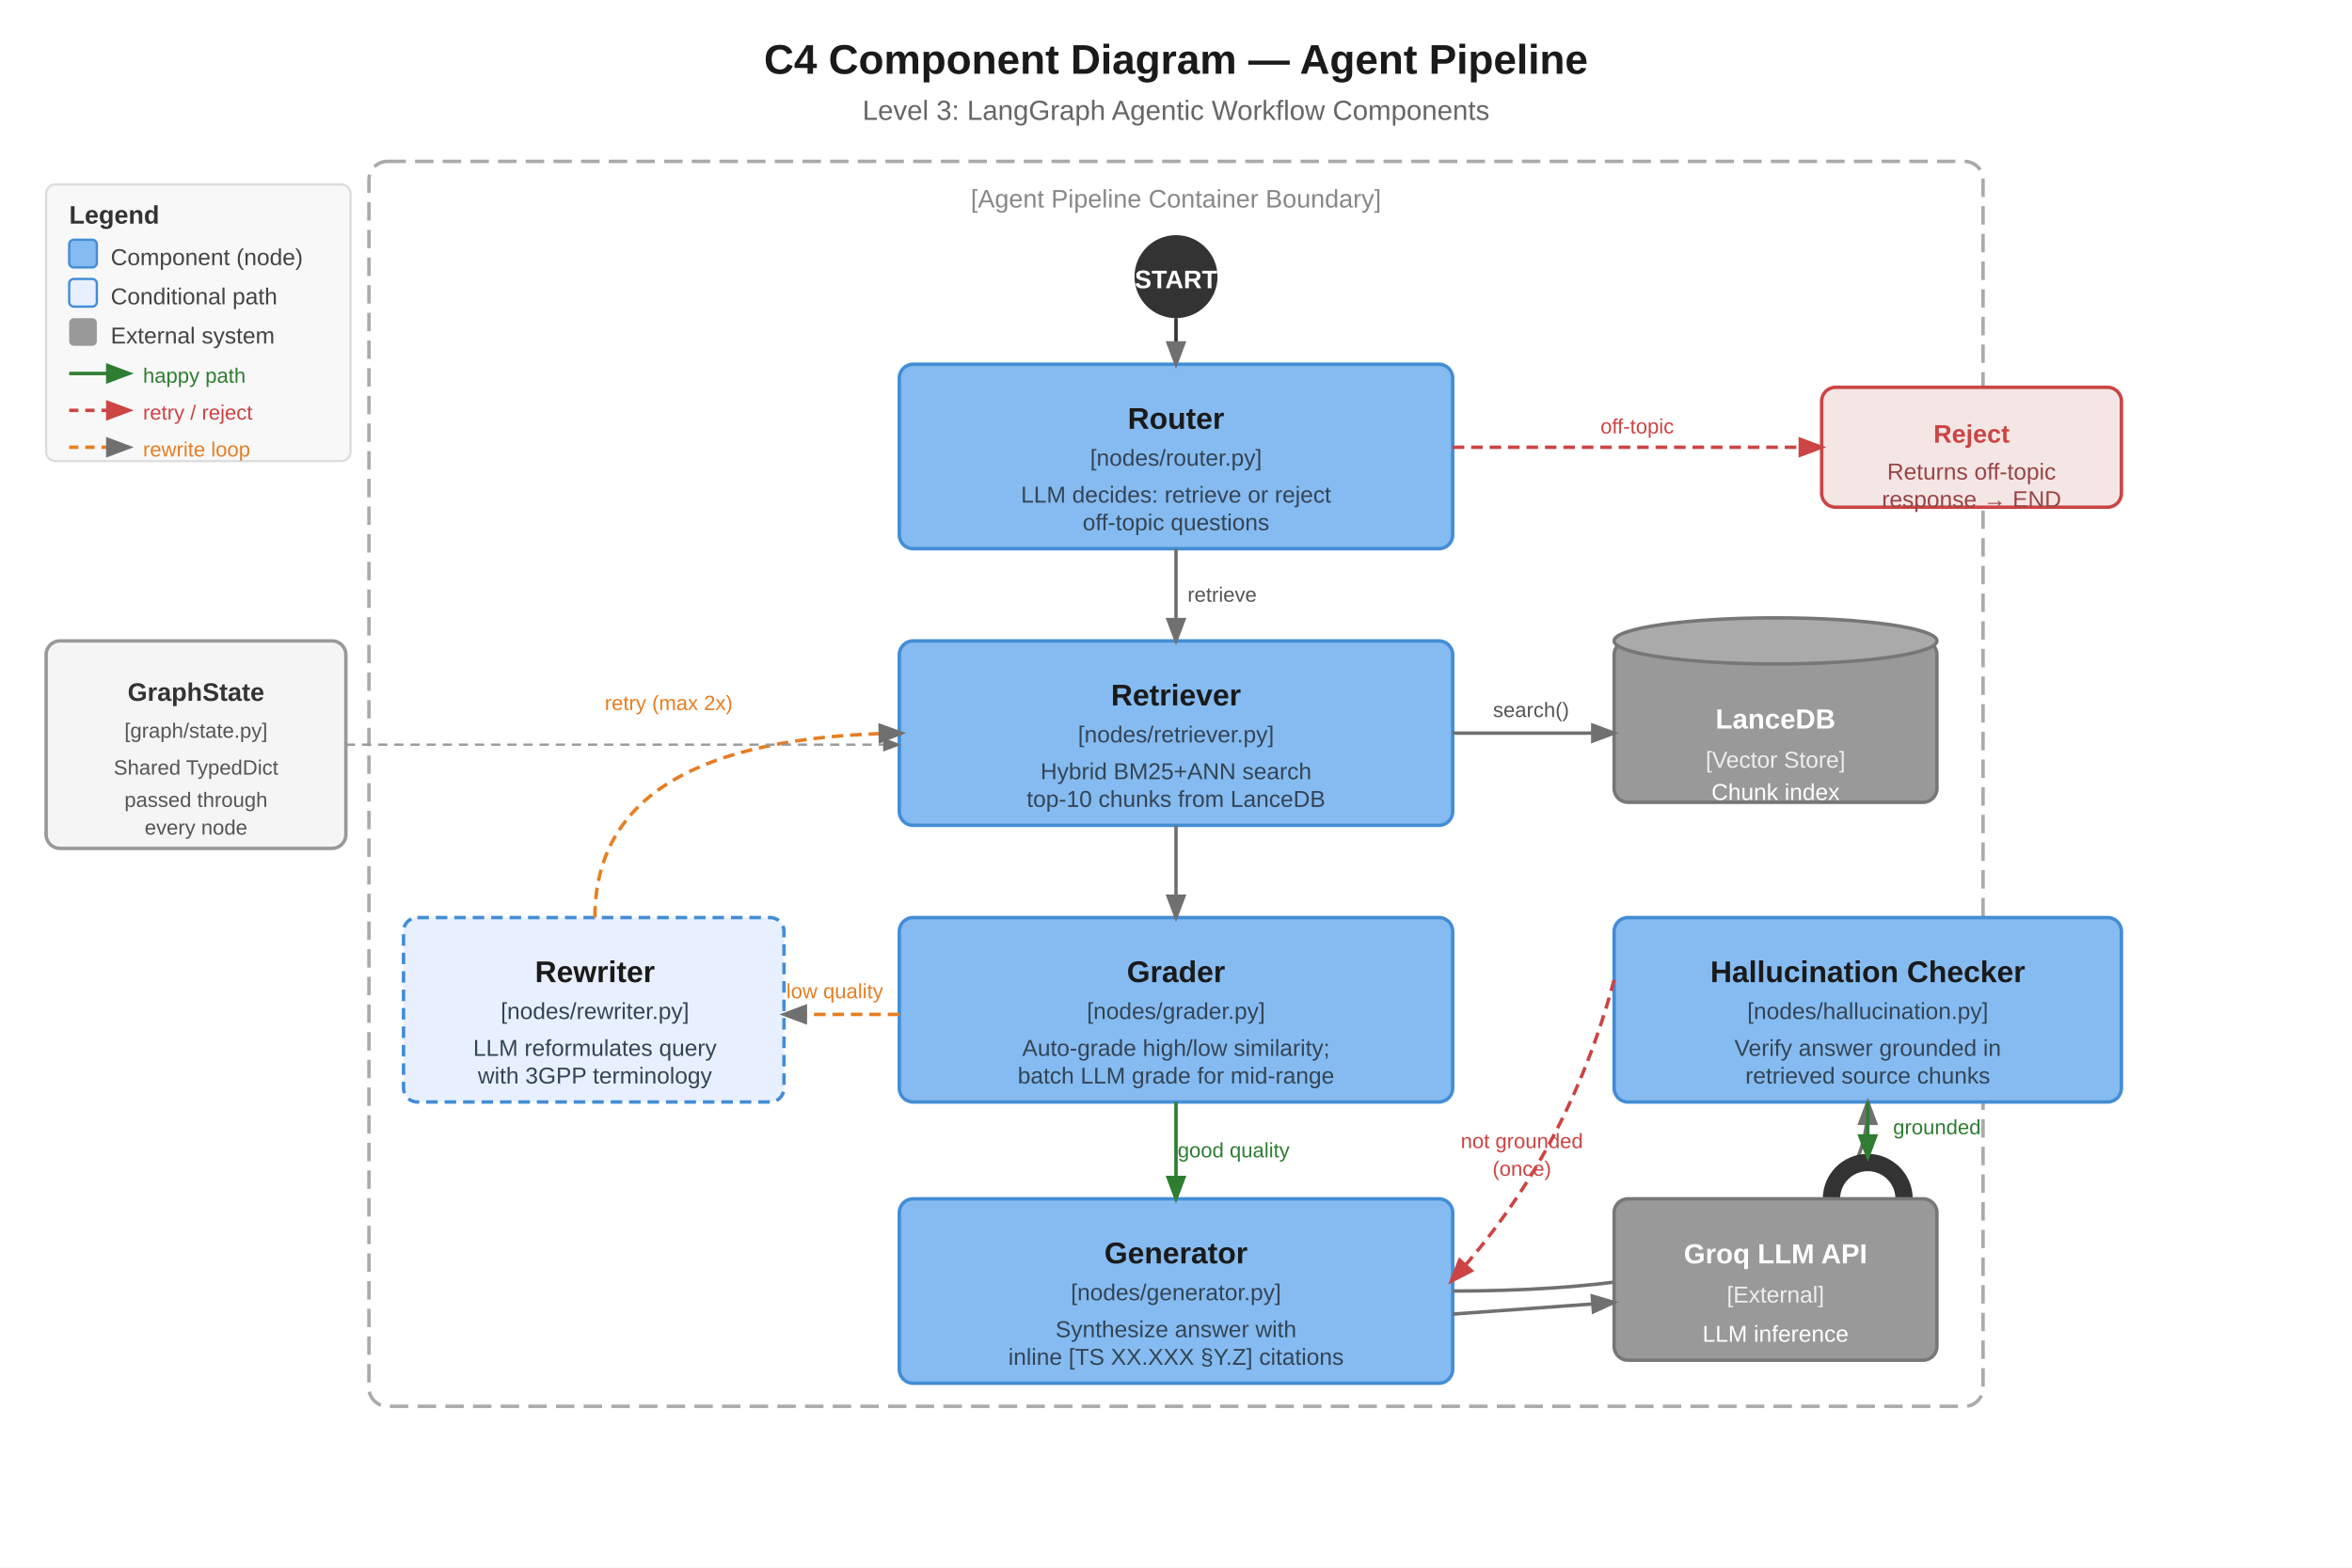
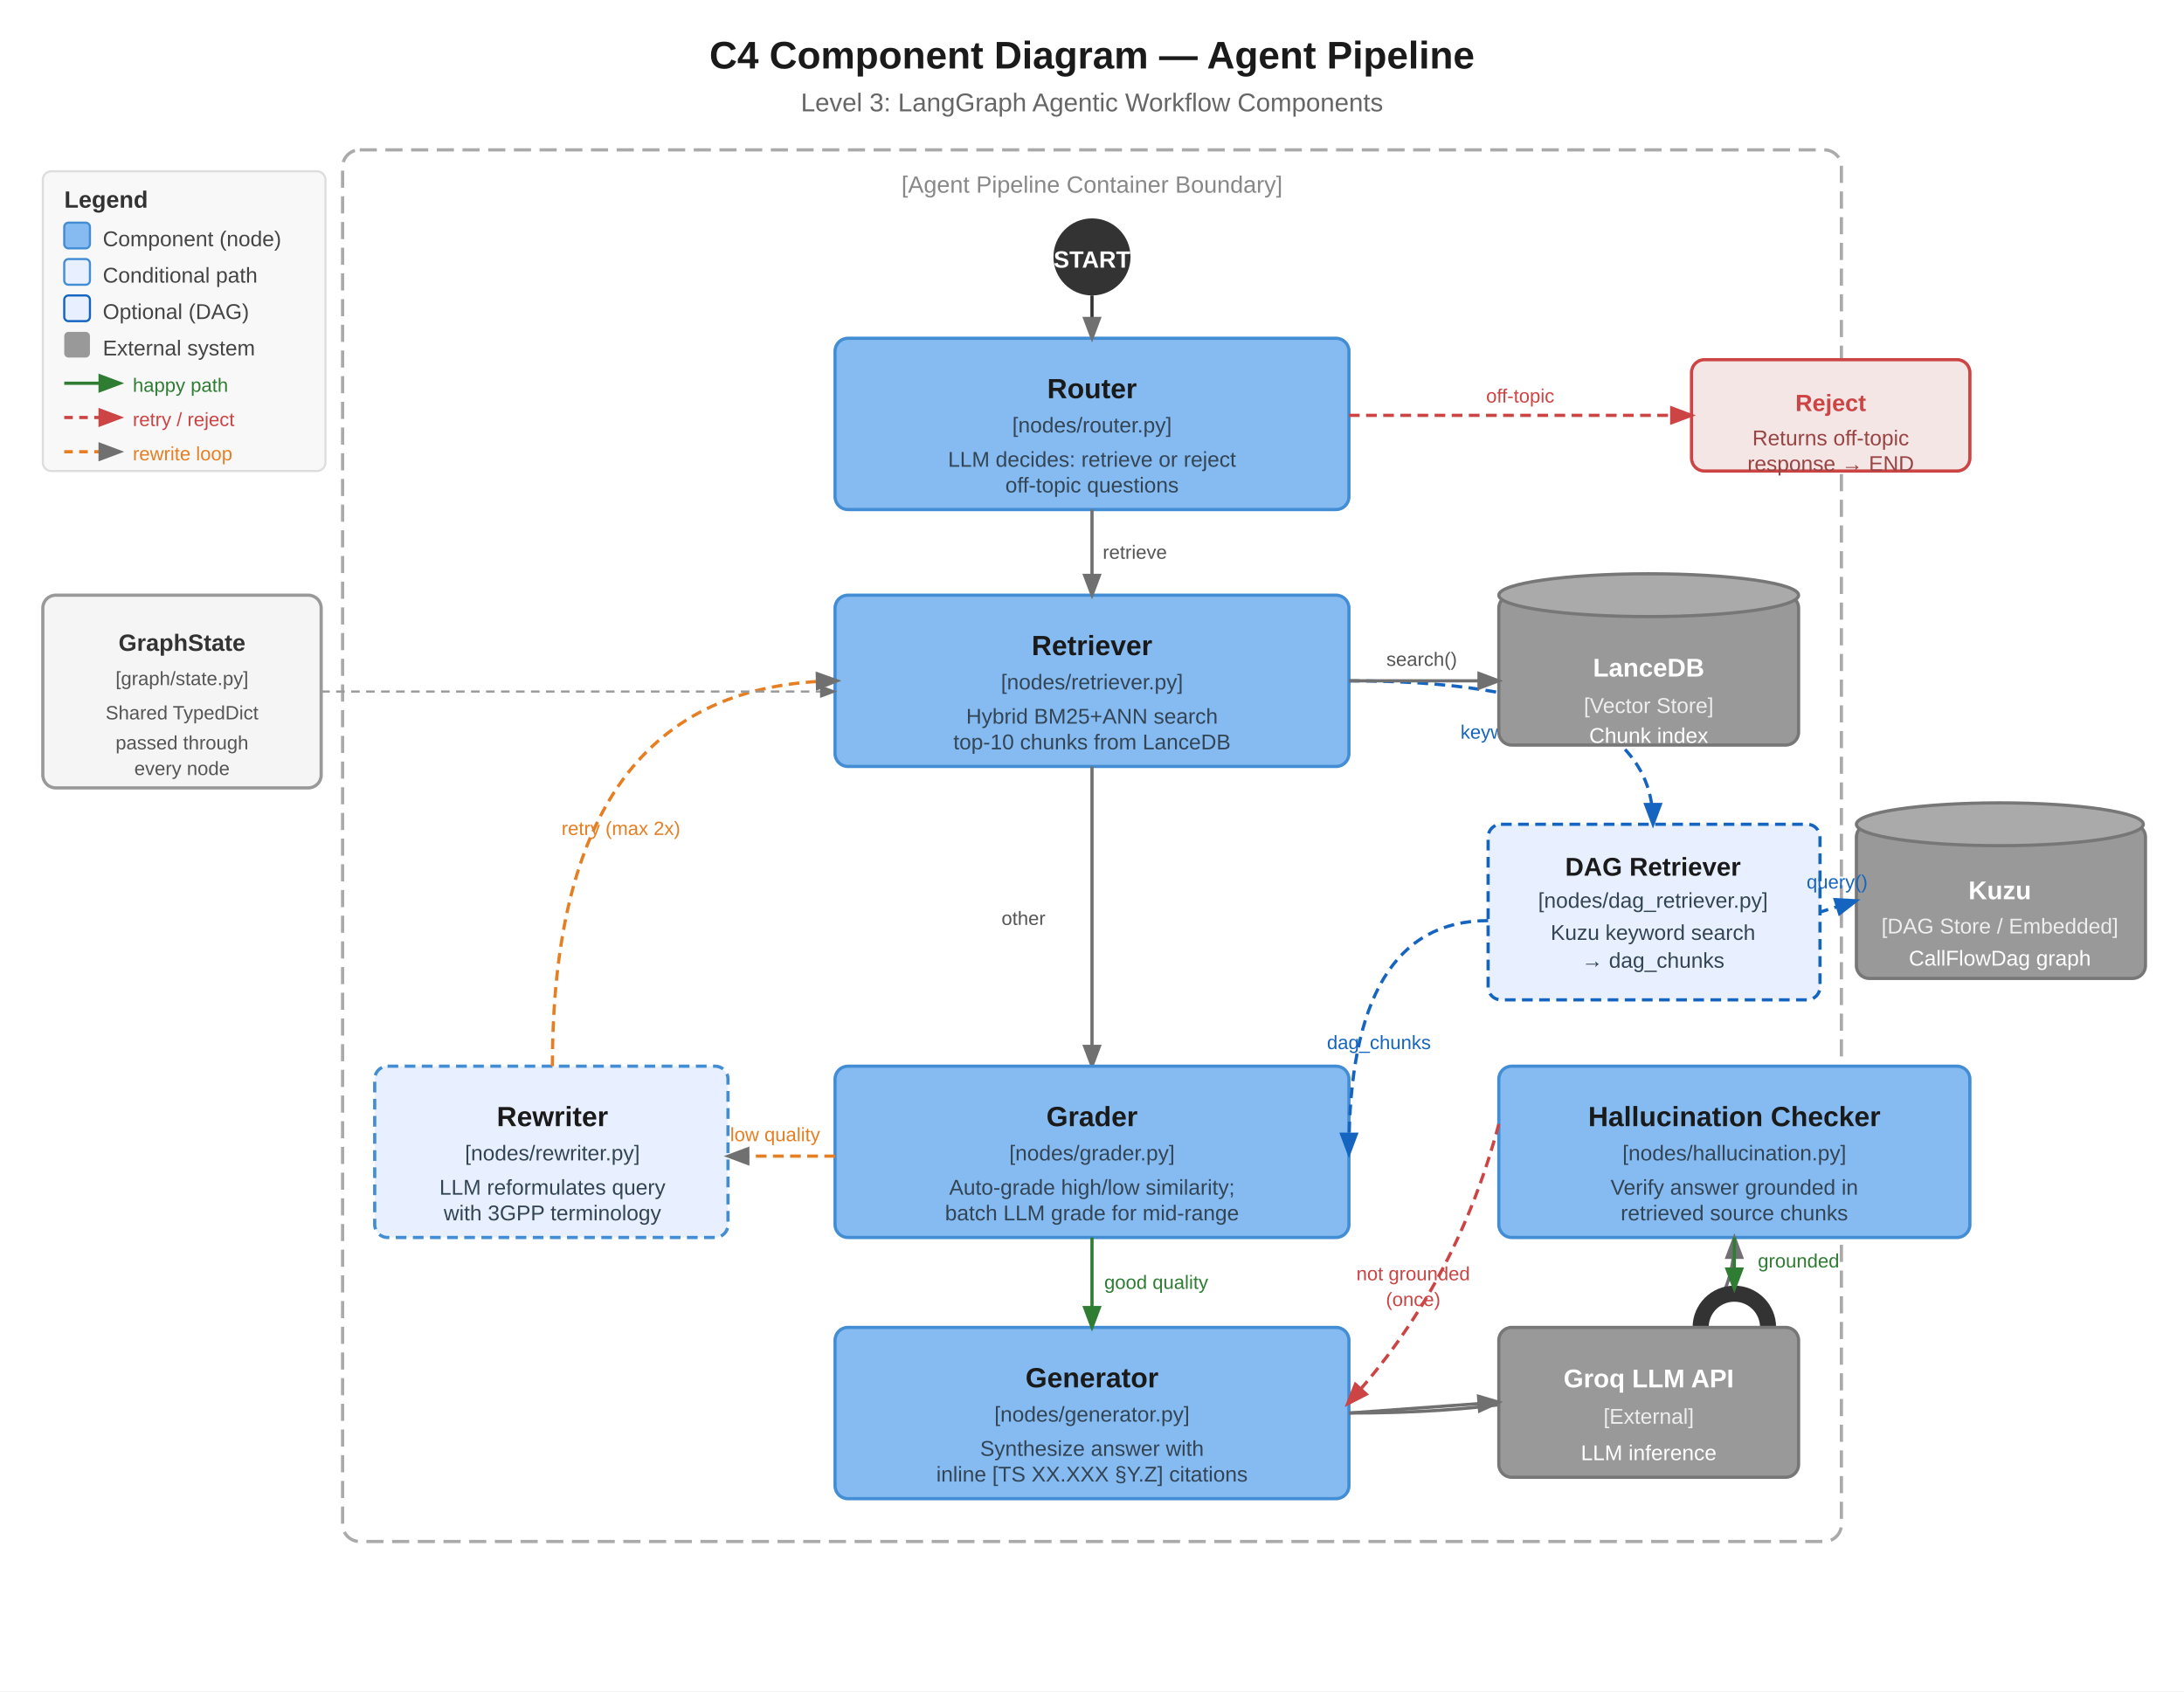
- <svg xmlns="http://www.w3.org/2000/svg" viewBox="0 0 1020 680" width="1020" height="680" font-family="Arial, sans-serif">
-   <rect width="1020" height="680" fill="#ffffff" />
+ <svg xmlns="http://www.w3.org/2000/svg" viewBox="0 0 1020 790" width="1020" height="790" font-family="Arial, sans-serif">
+   <rect width="1020" height="790" fill="#ffffff" />
  <defs>
    <marker id="arr" markerWidth="8" markerHeight="8" refX="6" refY="3" orient="auto">
      <path d="M0,0 L0,6 L8,3 z" fill="#707070" />
    </marker>
    <marker id="arr-red" markerWidth="8" markerHeight="8" refX="6" refY="3" orient="auto">
      <path d="M0,0 L0,6 L8,3 z" fill="#cc4444" />
    </marker>
    <marker id="arr-green" markerWidth="8" markerHeight="8" refX="6" refY="3" orient="auto">
      <path d="M0,0 L0,6 L8,3 z" fill="#2e7d32" />
    </marker>
+     <marker id="arr-blue" markerWidth="8" markerHeight="8" refX="6" refY="3" orient="auto">
+       <path d="M0,0 L0,6 L8,3 z" fill="#1565C0" />
+     </marker>
  </defs>
  <text x="510" y="32" text-anchor="middle" font-size="18" font-weight="bold" fill="#1a1a1a">C4 Component Diagram — Agent Pipeline</text>
  <text x="510" y="52" text-anchor="middle" font-size="12" fill="#666666">Level 3: LangGraph Agentic Workflow Components</text>
-   <rect x="160" y="70" width="700" height="540" rx="8" fill="none" stroke="#aaaaaa" stroke-width="1.5" stroke-dasharray="8,4" />
+   <rect x="160" y="70" width="700" height="650" rx="8" fill="none" stroke="#aaaaaa" stroke-width="1.5" stroke-dasharray="8,4" />
  <text x="510" y="90" text-anchor="middle" font-size="11" fill="#888888">[Agent Pipeline Container Boundary]</text>
  <circle cx="510" cy="120" r="18" fill="#333333" />
  <text x="510" y="125" text-anchor="middle" font-size="11" font-weight="bold" fill="#ffffff">START</text>
  <rect x="390" y="158" width="240" height="80" rx="6" fill="#85BBF0" stroke="#438DD5" stroke-width="1.5" />
  <text x="510" y="186" text-anchor="middle" font-size="13" font-weight="bold" fill="#1a1a1a">Router</text>
  <text x="510" y="202" text-anchor="middle" font-size="10" fill="#334455">[nodes/router.py]</text>
  <text x="510" y="218" text-anchor="middle" font-size="10" fill="#334455">LLM decides: retrieve or reject</text>
  <text x="510" y="230" text-anchor="middle" font-size="10" fill="#334455">off-topic questions</text>
  <rect x="790" y="168" width="130" height="52" rx="6" fill="#f5e6e6" stroke="#cc4444" stroke-width="1.5" />
  <text x="855" y="192" text-anchor="middle" font-size="11" font-weight="bold" fill="#cc4444">Reject</text>
  <text x="855" y="208" text-anchor="middle" font-size="10" fill="#994444">Returns off-topic</text>
  <text x="855" y="220" text-anchor="middle" font-size="10" fill="#994444">response → END</text>
  <line x1="510" y1="138" x2="510" y2="157" stroke="#333333" stroke-width="1.5" marker-end="url(#arr)" />
  <line x1="630" y1="194" x2="789" y2="194" stroke="#cc4444" stroke-width="1.5" stroke-dasharray="5,3" marker-end="url(#arr-red)" />
  <text x="710" y="188" text-anchor="middle" font-size="9" fill="#cc4444">off-topic</text>
  <rect x="390" y="278" width="240" height="80" rx="6" fill="#85BBF0" stroke="#438DD5" stroke-width="1.5" />
  <text x="510" y="306" text-anchor="middle" font-size="13" font-weight="bold" fill="#1a1a1a">Retriever</text>
  <text x="510" y="322" text-anchor="middle" font-size="10" fill="#334455">[nodes/retriever.py]</text>
  <text x="510" y="338" text-anchor="middle" font-size="10" fill="#334455">Hybrid BM25+ANN search</text>
  <text x="510" y="350" text-anchor="middle" font-size="10" fill="#334455">top-10 chunks from LanceDB</text>
  <line x1="510" y1="238" x2="510" y2="277" stroke="#707070" stroke-width="1.5" marker-end="url(#arr)" />
  <text x="530" y="261" text-anchor="middle" font-size="9" fill="#555555">retrieve</text>
-   <rect x="390" y="398" width="240" height="80" rx="6" fill="#85BBF0" stroke="#438DD5" stroke-width="1.5" />
-   <text x="510" y="426" text-anchor="middle" font-size="13" font-weight="bold" fill="#1a1a1a">Grader</text>
-   <text x="510" y="442" text-anchor="middle" font-size="10" fill="#334455">[nodes/grader.py]</text>
-   <text x="510" y="458" text-anchor="middle" font-size="10" fill="#334455">Auto-grade high/low similarity;</text>
-   <text x="510" y="470" text-anchor="middle" font-size="10" fill="#334455">batch LLM grade for mid-range</text>
-   <line x1="510" y1="358" x2="510" y2="397" stroke="#707070" stroke-width="1.5" marker-end="url(#arr)" />
-   <rect x="175" y="398" width="165" height="80" rx="6" fill="#e8f0ff" stroke="#438DD5" stroke-width="1.5" stroke-dasharray="5,3" />
-   <text x="258" y="426" text-anchor="middle" font-size="13" font-weight="bold" fill="#1a1a1a">Rewriter</text>
-   <text x="258" y="442" text-anchor="middle" font-size="10" fill="#334455">[nodes/rewriter.py]</text>
-   <text x="258" y="458" text-anchor="middle" font-size="10" fill="#334455">LLM reformulates query</text>
-   <text x="258" y="470" text-anchor="middle" font-size="10" fill="#334455">with 3GPP terminology</text>
-   <line x1="390" y1="440" x2="341" y2="440" stroke="#e67e22" stroke-width="1.5" stroke-dasharray="5,3" marker-end="url(#arr)" />
-   <text x="362" y="433" text-anchor="middle" font-size="9" fill="#e67e22">low quality</text>
-   <path d="M 258 398 Q 258 320 390 318" fill="none" stroke="#e67e22" stroke-width="1.5" stroke-dasharray="5,3" marker-end="url(#arr)" />
-   <text x="290" y="308" text-anchor="middle" font-size="9" fill="#e67e22">retry (max 2x)</text>
-   <rect x="390" y="520" width="240" height="80" rx="6" fill="#85BBF0" stroke="#438DD5" stroke-width="1.5" />
-   <text x="510" y="548" text-anchor="middle" font-size="13" font-weight="bold" fill="#1a1a1a">Generator</text>
-   <text x="510" y="564" text-anchor="middle" font-size="10" fill="#334455">[nodes/generator.py]</text>
-   <text x="510" y="580" text-anchor="middle" font-size="10" fill="#334455">Synthesize answer with</text>
-   <text x="510" y="592" text-anchor="middle" font-size="10" fill="#334455">inline [TS XX.XXX §Y.Z] citations</text>
-   <line x1="510" y1="478" x2="510" y2="519" stroke="#2e7d32" stroke-width="1.5" marker-end="url(#arr-green)" />
-   <text x="535" y="502" text-anchor="middle" font-size="9" fill="#2e7d32">good quality</text>
-   <rect x="700" y="398" width="220" height="80" rx="6" fill="#85BBF0" stroke="#438DD5" stroke-width="1.5" />
-   <text x="810" y="426" text-anchor="middle" font-size="13" font-weight="bold" fill="#1a1a1a">Hallucination Checker</text>
-   <text x="810" y="442" text-anchor="middle" font-size="10" fill="#334455">[nodes/hallucination.py]</text>
-   <text x="810" y="458" text-anchor="middle" font-size="10" fill="#334455">Verify answer grounded in</text>
-   <text x="810" y="470" text-anchor="middle" font-size="10" fill="#334455">retrieved source chunks</text>
-   <path d="M 630 560 Q 810 560 810 479" fill="none" stroke="#707070" stroke-width="1.5" marker-end="url(#arr)" />
-   <path d="M 700 425 Q 680 500 630 555" fill="none" stroke="#cc4444" stroke-width="1.5" stroke-dasharray="5,3" marker-end="url(#arr-red)" />
-   <text x="660" y="498" text-anchor="middle" font-size="9" fill="#cc4444">not grounded</text>
-   <text x="660" y="510" text-anchor="middle" font-size="9" fill="#cc4444">(once)</text>
-   <circle cx="810" cy="520" r="18" fill="#333333" stroke="#333333" stroke-width="3" />
-   <circle cx="810" cy="520" r="12" fill="#ffffff" />
-   <text x="810" y="546" text-anchor="middle" font-size="11" font-weight="bold" fill="#333333">END</text>
-   <line x1="810" y1="478" x2="810" y2="501" stroke="#2e7d32" stroke-width="1.5" marker-end="url(#arr-green)" />
-   <text x="840" y="492" text-anchor="middle" font-size="9" fill="#2e7d32">grounded</text>
+   <rect x="695" y="385" width="155" height="82" rx="6" fill="#e8f0ff" stroke="#1565C0" stroke-width="1.5" stroke-dasharray="5,3" />
+   <text x="772" y="409" text-anchor="middle" font-size="12" font-weight="bold" fill="#1a1a1a">DAG Retriever</text>
+   <text x="772" y="424" text-anchor="middle" font-size="10" fill="#334455">[nodes/dag_retriever.py]</text>
+   <text x="772" y="439" text-anchor="middle" font-size="10" fill="#334455">Kuzu keyword search</text>
+   <text x="772" y="452" text-anchor="middle" font-size="10" fill="#334455">→ dag_chunks</text>
+   <path d="M 630 318 Q 772 318 772 384" fill="none" stroke="#1565C0" stroke-width="1.5" stroke-dasharray="5,3" marker-end="url(#arr-blue)" />
+   <text x="720" y="345" text-anchor="middle" font-size="9" fill="#1565C0">keyword + DAG on</text>
+   <line x1="510" y1="358" x2="510" y2="497" stroke="#707070" stroke-width="1.5" marker-end="url(#arr)" />
+   <text x="478" y="432" text-anchor="middle" font-size="9" fill="#555555">other</text>
+   <rect x="390" y="498" width="240" height="80" rx="6" fill="#85BBF0" stroke="#438DD5" stroke-width="1.5" />
+   <text x="510" y="526" text-anchor="middle" font-size="13" font-weight="bold" fill="#1a1a1a">Grader</text>
+   <text x="510" y="542" text-anchor="middle" font-size="10" fill="#334455">[nodes/grader.py]</text>
+   <text x="510" y="558" text-anchor="middle" font-size="10" fill="#334455">Auto-grade high/low similarity;</text>
+   <text x="510" y="570" text-anchor="middle" font-size="10" fill="#334455">batch LLM grade for mid-range</text>
+   <path d="M 695 430 Q 630 430 630 538" fill="none" stroke="#1565C0" stroke-width="1.5" stroke-dasharray="5,3" marker-end="url(#arr-blue)" />
+   <text x="644" y="490" text-anchor="middle" font-size="9" fill="#1565C0">dag_chunks</text>
+   <rect x="175" y="498" width="165" height="80" rx="6" fill="#e8f0ff" stroke="#438DD5" stroke-width="1.5" stroke-dasharray="5,3" />
+   <text x="258" y="526" text-anchor="middle" font-size="13" font-weight="bold" fill="#1a1a1a">Rewriter</text>
+   <text x="258" y="542" text-anchor="middle" font-size="10" fill="#334455">[nodes/rewriter.py]</text>
+   <text x="258" y="558" text-anchor="middle" font-size="10" fill="#334455">LLM reformulates query</text>
+   <text x="258" y="570" text-anchor="middle" font-size="10" fill="#334455">with 3GPP terminology</text>
+   <line x1="390" y1="540" x2="341" y2="540" stroke="#e67e22" stroke-width="1.5" stroke-dasharray="5,3" marker-end="url(#arr)" />
+   <text x="362" y="533" text-anchor="middle" font-size="9" fill="#e67e22">low quality</text>
+   <path d="M 258 498 Q 258 320 390 318" fill="none" stroke="#e67e22" stroke-width="1.5" stroke-dasharray="5,3" marker-end="url(#arr)" />
+   <text x="290" y="390" text-anchor="middle" font-size="9" fill="#e67e22">retry (max 2x)</text>
+   <rect x="390" y="620" width="240" height="80" rx="6" fill="#85BBF0" stroke="#438DD5" stroke-width="1.5" />
+   <text x="510" y="648" text-anchor="middle" font-size="13" font-weight="bold" fill="#1a1a1a">Generator</text>
+   <text x="510" y="664" text-anchor="middle" font-size="10" fill="#334455">[nodes/generator.py]</text>
+   <text x="510" y="680" text-anchor="middle" font-size="10" fill="#334455">Synthesize answer with</text>
+   <text x="510" y="692" text-anchor="middle" font-size="10" fill="#334455">inline [TS XX.XXX §Y.Z] citations</text>
+   <line x1="510" y1="578" x2="510" y2="619" stroke="#2e7d32" stroke-width="1.5" marker-end="url(#arr-green)" />
+   <text x="540" y="602" text-anchor="middle" font-size="9" fill="#2e7d32">good quality</text>
+   <rect x="700" y="498" width="220" height="80" rx="6" fill="#85BBF0" stroke="#438DD5" stroke-width="1.5" />
+   <text x="810" y="526" text-anchor="middle" font-size="13" font-weight="bold" fill="#1a1a1a">Hallucination Checker</text>
+   <text x="810" y="542" text-anchor="middle" font-size="10" fill="#334455">[nodes/hallucination.py]</text>
+   <text x="810" y="558" text-anchor="middle" font-size="10" fill="#334455">Verify answer grounded in</text>
+   <text x="810" y="570" text-anchor="middle" font-size="10" fill="#334455">retrieved source chunks</text>
+   <path d="M 630 660 Q 810 660 810 579" fill="none" stroke="#707070" stroke-width="1.5" marker-end="url(#arr)" />
+   <path d="M 700 525 Q 680 600 630 655" fill="none" stroke="#cc4444" stroke-width="1.5" stroke-dasharray="5,3" marker-end="url(#arr-red)" />
+   <text x="660" y="598" text-anchor="middle" font-size="9" fill="#cc4444">not grounded</text>
+   <text x="660" y="610" text-anchor="middle" font-size="9" fill="#cc4444">(once)</text>
+   <circle cx="810" cy="620" r="18" fill="#333333" stroke="#333333" stroke-width="3" />
+   <circle cx="810" cy="620" r="12" fill="#ffffff" />
+   <text x="810" y="646" text-anchor="middle" font-size="11" font-weight="bold" fill="#333333">END</text>
+   <line x1="810" y1="578" x2="810" y2="601" stroke="#2e7d32" stroke-width="1.5" marker-end="url(#arr-green)" />
+   <text x="840" y="592" text-anchor="middle" font-size="9" fill="#2e7d32">grounded</text>
  <rect x="20" y="278" width="130" height="90" rx="6" fill="#f5f5f5" stroke="#999999" stroke-width="1.5" />
  <text x="85" y="304" text-anchor="middle" font-size="11" font-weight="bold" fill="#333333">GraphState</text>
  <text x="85" y="320" text-anchor="middle" font-size="9" fill="#555555">[graph/state.py]</text>
  <text x="85" y="336" text-anchor="middle" font-size="9" fill="#555555">Shared TypedDict</text>
  <text x="85" y="350" text-anchor="middle" font-size="9" fill="#555555">passed through</text>
  <text x="85" y="362" text-anchor="middle" font-size="9" fill="#555555">every node</text>
  <line x1="150" y1="323" x2="389" y2="323" stroke="#999999" stroke-width="1" stroke-dasharray="4,3" marker-end="url(#arr)" />
  <rect x="700" y="278" width="140" height="70" rx="6" fill="#999999" stroke="#777777" stroke-width="1.5" />
  <ellipse cx="770" cy="278" rx="70" ry="10" fill="#aaaaaa" stroke="#777777" stroke-width="1.5" />
  <text x="770" y="316" text-anchor="middle" font-size="12" font-weight="bold" fill="#ffffff">LanceDB</text>
  <text x="770" y="333" text-anchor="middle" font-size="10" fill="#eeeeee">[Vector Store]</text>
  <text x="770" y="347" text-anchor="middle" font-size="10" fill="#ffffff">Chunk index</text>
  <line x1="630" y1="318" x2="699" y2="318" stroke="#707070" stroke-width="1.5" marker-end="url(#arr)" />
  <text x="664" y="311" text-anchor="middle" font-size="9" fill="#555555">search()</text>
-   <rect x="700" y="520" width="140" height="70" rx="6" fill="#999999" stroke="#777777" stroke-width="1.5" />
-   <text x="770" y="548" text-anchor="middle" font-size="12" font-weight="bold" fill="#ffffff">Groq LLM API</text>
-   <text x="770" y="565" text-anchor="middle" font-size="10" fill="#eeeeee">[External]</text>
-   <text x="770" y="582" text-anchor="middle" font-size="10" fill="#ffffff">LLM inference</text>
-   <line x1="630" y1="570" x2="699" y2="565" stroke="#707070" stroke-width="1.5" marker-end="url(#arr)" />
-   <rect x="20" y="80" width="132" height="120" rx="4" fill="#f8f8f8" stroke="#dddddd" stroke-width="1" />
+   <rect x="867" y="385" width="135" height="72" rx="6" fill="#999999" stroke="#777777" stroke-width="1.5" />
+   <ellipse cx="934" cy="385" rx="67" ry="10" fill="#aaaaaa" stroke="#777777" stroke-width="1.5" />
+   <text x="934" y="420" text-anchor="middle" font-size="12" font-weight="bold" fill="#ffffff">Kuzu</text>
+   <text x="934" y="436" text-anchor="middle" font-size="10" fill="#eeeeee">[DAG Store / Embedded]</text>
+   <text x="934" y="451" text-anchor="middle" font-size="10" fill="#ffffff">CallFlowDag graph</text>
+   <line x1="850" y1="426" x2="866" y2="421" stroke="#1565C0" stroke-width="1.5" stroke-dasharray="4,3" marker-end="url(#arr-blue)" />
+   <text x="858" y="415" text-anchor="middle" font-size="9" fill="#1565C0">query()</text>
+   <rect x="700" y="620" width="140" height="70" rx="6" fill="#999999" stroke="#777777" stroke-width="1.5" />
+   <text x="770" y="648" text-anchor="middle" font-size="12" font-weight="bold" fill="#ffffff">Groq LLM API</text>
+   <text x="770" y="665" text-anchor="middle" font-size="10" fill="#eeeeee">[External]</text>
+   <text x="770" y="682" text-anchor="middle" font-size="10" fill="#ffffff">LLM inference</text>
+   <line x1="630" y1="660" x2="699" y2="655" stroke="#707070" stroke-width="1.5" marker-end="url(#arr)" />
+   <rect x="20" y="80" width="132" height="140" rx="4" fill="#f8f8f8" stroke="#dddddd" stroke-width="1" />
  <text x="30" y="97" font-size="11" font-weight="bold" fill="#333333">Legend</text>
  <rect x="30" y="104" width="12" height="12" rx="2" fill="#85BBF0" stroke="#438DD5" stroke-width="1" />
  <text x="48" y="115" font-size="10" fill="#444444">Component (node)</text>
  <rect x="30" y="121" width="12" height="12" rx="2" fill="#e8f0ff" stroke="#438DD5" stroke-width="1" />
  <text x="48" y="132" font-size="10" fill="#444444">Conditional path</text>
-   <rect x="30" y="138" width="12" height="12" rx="2" fill="#999999" />
-   <text x="48" y="149" font-size="10" fill="#444444">External system</text>
-   <line x1="30" y1="162" x2="55" y2="162" stroke="#2e7d32" stroke-width="1.5" marker-end="url(#arr-green)" />
-   <text x="62" y="166" font-size="9" fill="#2e7d32">happy path</text>
-   <line x1="30" y1="178" x2="55" y2="178" stroke="#cc4444" stroke-width="1.5" stroke-dasharray="4,3" marker-end="url(#arr-red)" />
-   <text x="62" y="182" font-size="9" fill="#cc4444">retry / reject</text>
-   <line x1="30" y1="194" x2="55" y2="194" stroke="#e67e22" stroke-width="1.5" stroke-dasharray="4,3" marker-end="url(#arr)" />
-   <text x="62" y="198" font-size="9" fill="#e67e22">rewrite loop</text>
+   <rect x="30" y="138" width="12" height="12" rx="2" fill="#e8f0ff" stroke="#1565C0" stroke-width="1" />
+   <text x="48" y="149" font-size="10" fill="#444444">Optional (DAG)</text>
+   <rect x="30" y="155" width="12" height="12" rx="2" fill="#999999" />
+   <text x="48" y="166" font-size="10" fill="#444444">External system</text>
+   <line x1="30" y1="179" x2="55" y2="179" stroke="#2e7d32" stroke-width="1.5" marker-end="url(#arr-green)" />
+   <text x="62" y="183" font-size="9" fill="#2e7d32">happy path</text>
+   <line x1="30" y1="195" x2="55" y2="195" stroke="#cc4444" stroke-width="1.5" stroke-dasharray="4,3" marker-end="url(#arr-red)" />
+   <text x="62" y="199" font-size="9" fill="#cc4444">retry / reject</text>
+   <line x1="30" y1="211" x2="55" y2="211" stroke="#e67e22" stroke-width="1.5" stroke-dasharray="4,3" marker-end="url(#arr)" />
+   <text x="62" y="215" font-size="9" fill="#e67e22">rewrite loop</text>
</svg>
